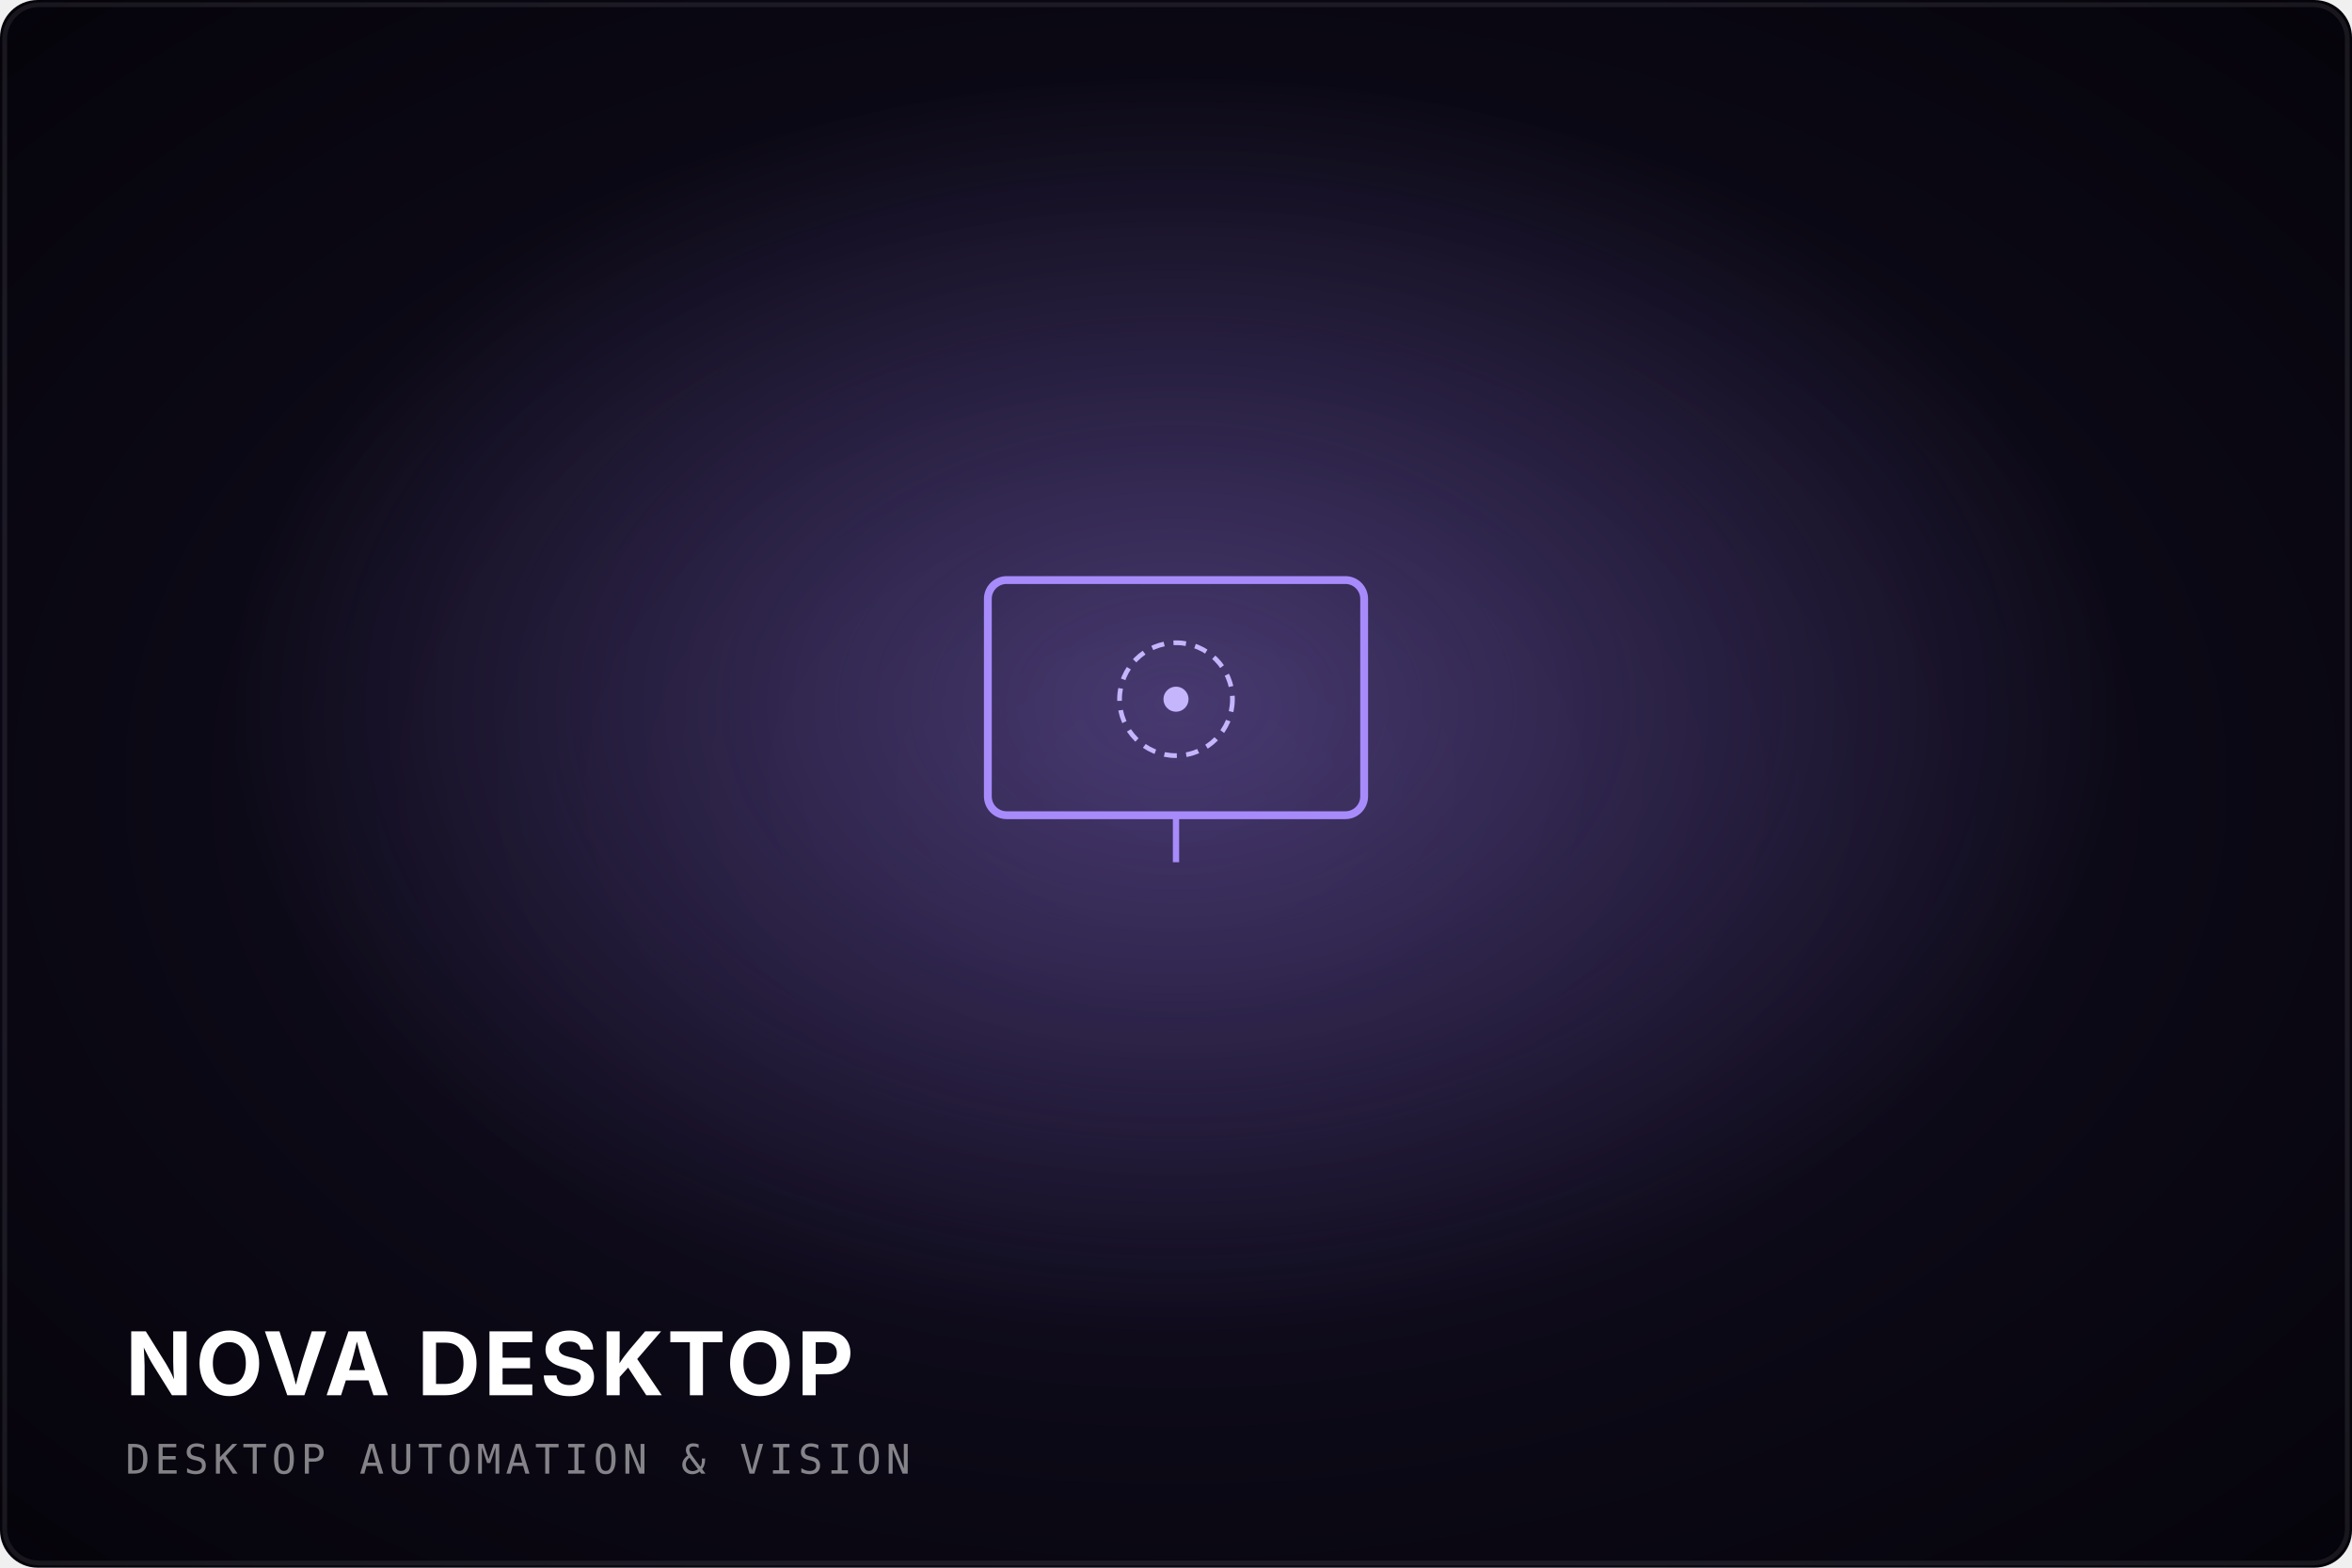
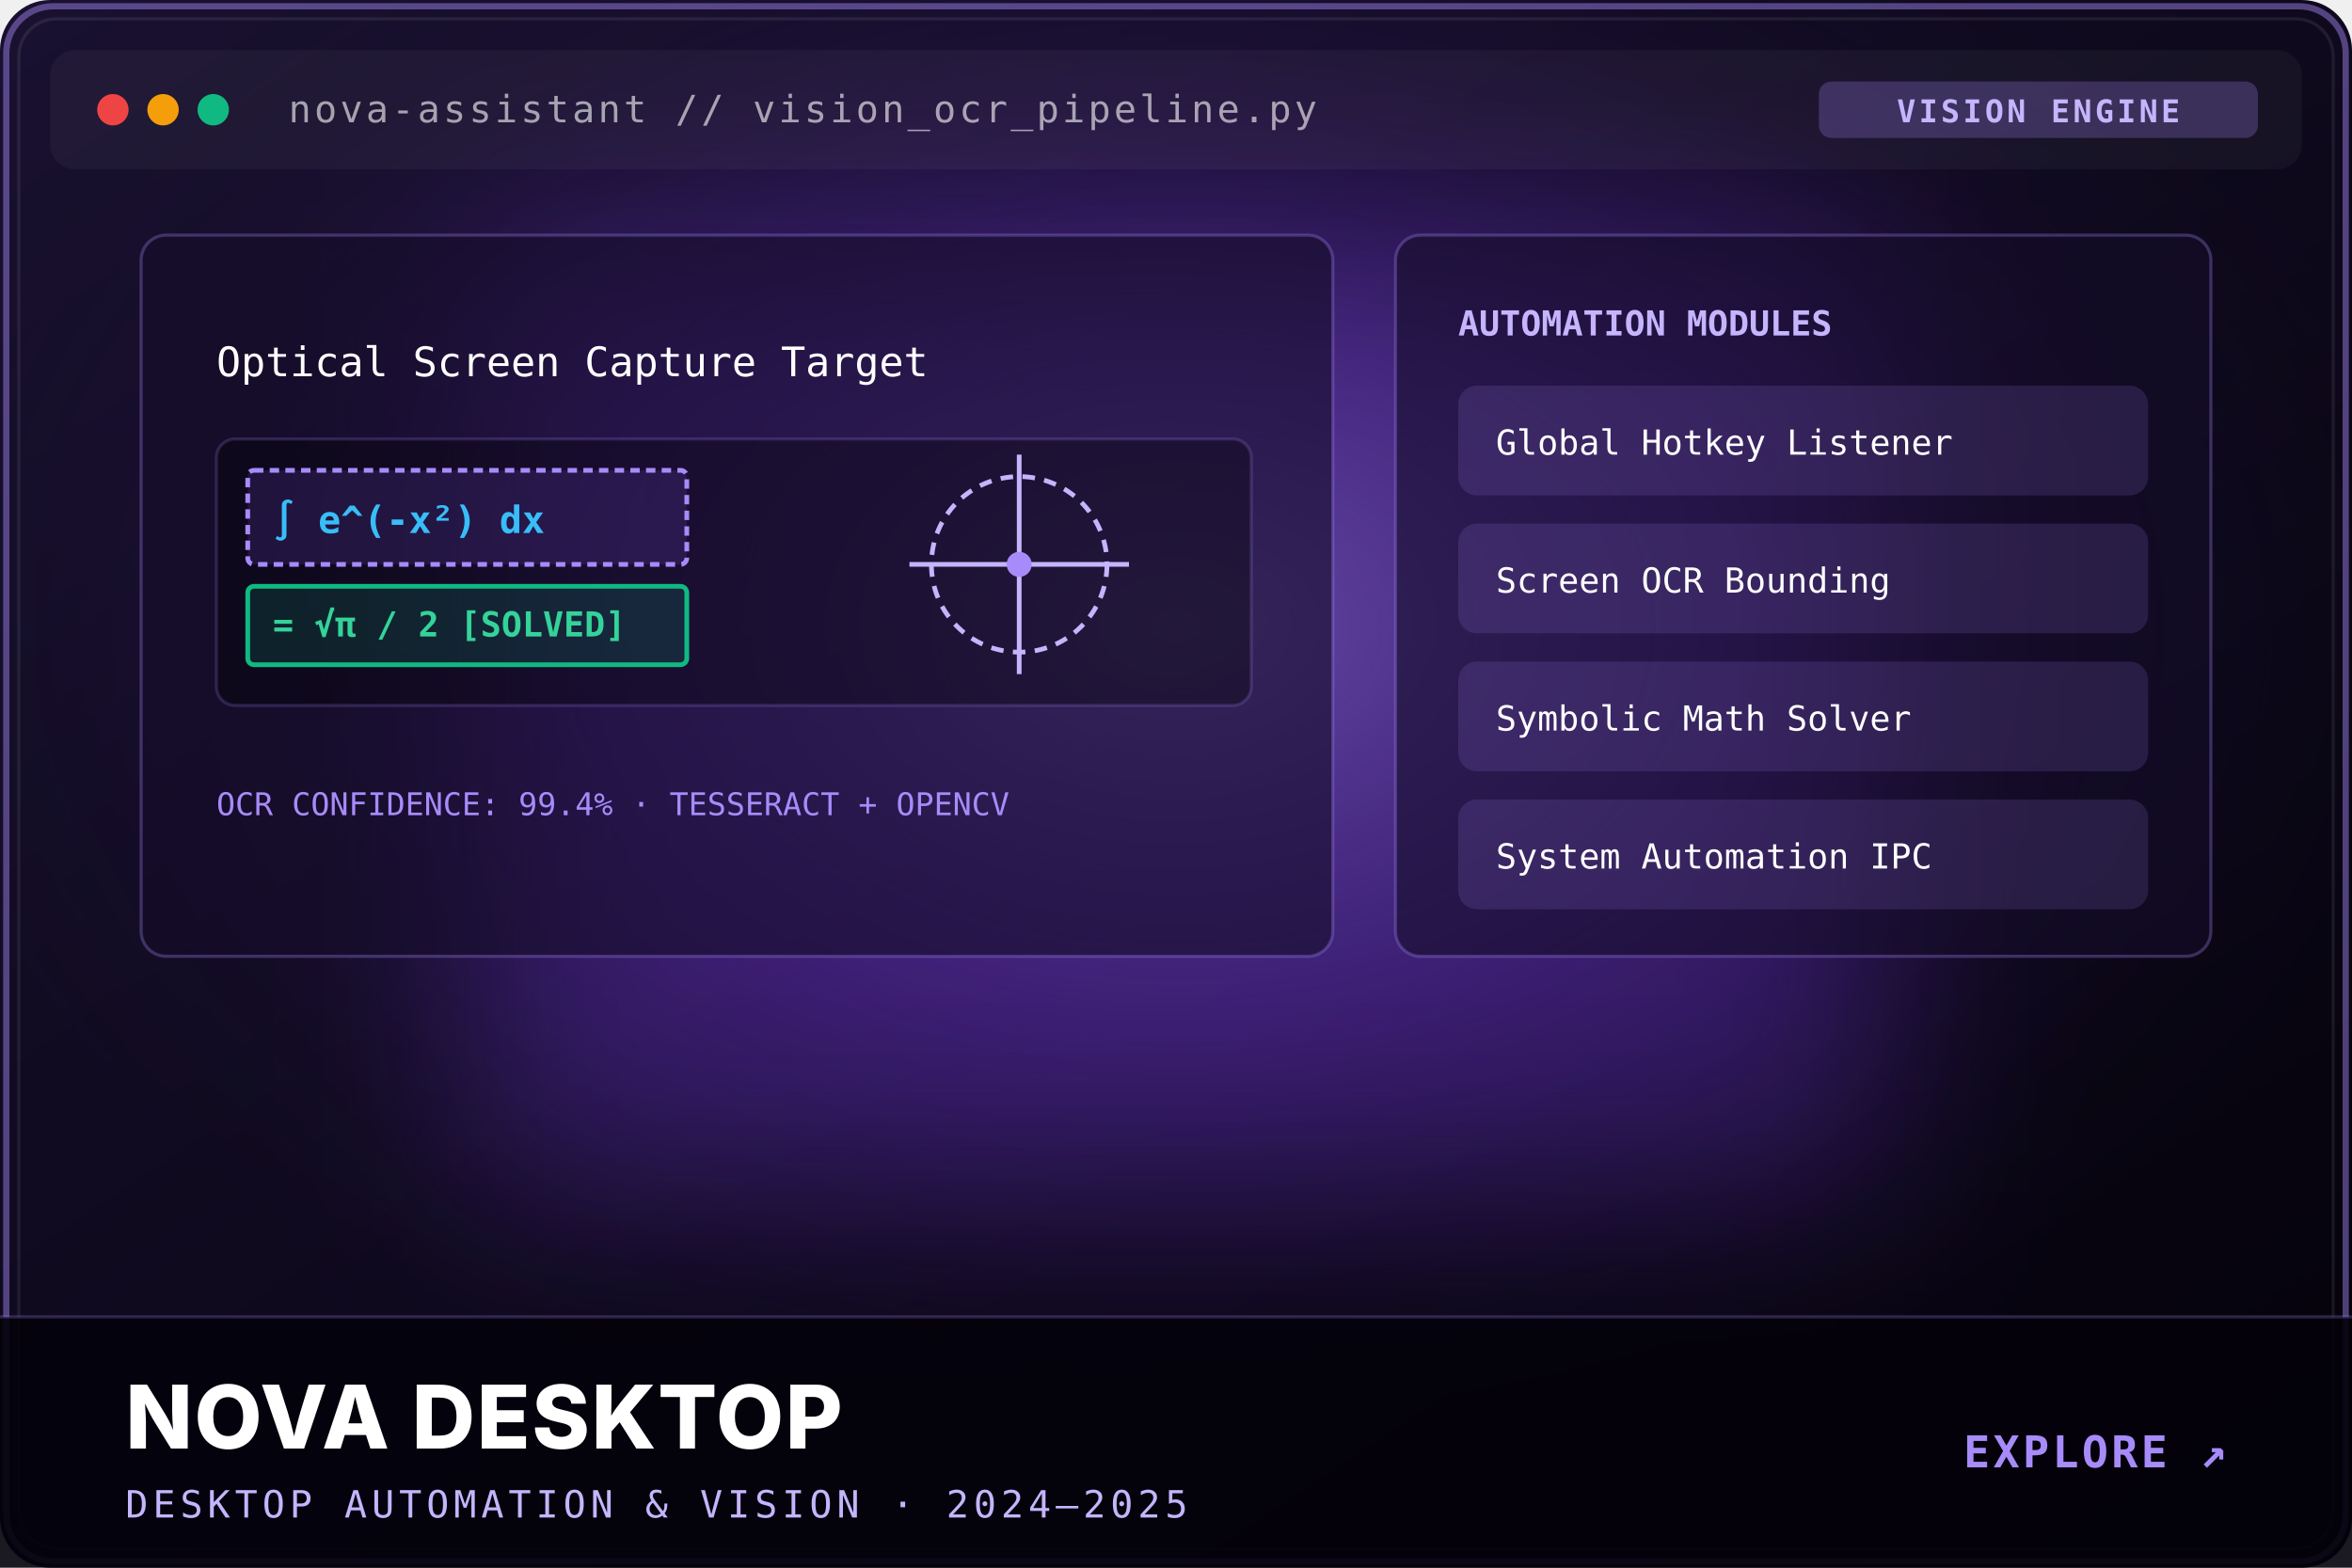
<svg xmlns="http://www.w3.org/2000/svg" width="750" height="500" viewBox="0 0 750 500">
  <defs>
-     <radialGradient id="bg" cx="50%" cy="50%" r="70%">
-       <stop offset="0%" stop-color="#1c1432" />
-       <stop offset="60%" stop-color="#0c0916" />
-       <stop offset="100%" stop-color="#05030a" />
+     <linearGradient id="ndBg" x1="0%" y1="0%" x2="100%" y2="100%">
+       <stop offset="0%" stop-color="#191130" />
+       <stop offset="50%" stop-color="#0e091c" />
+       <stop offset="100%" stop-color="#04020a" />
+     </linearGradient>
+     <radialGradient id="ndGlow" cx="50%" cy="40%" r="55%">
+       <stop offset="0%" stop-color="#A78BFA" stop-opacity="0.45" />
+       <stop offset="50%" stop-color="#7C3AED" stop-opacity="0.15" />
+       <stop offset="100%" stop-color="#0e091c" stop-opacity="0" />
    </radialGradient>
-     <radialGradient id="glow" cx="50%" cy="45%" r="40%">
-       <stop offset="0%" stop-color="#A78BFA" stop-opacity="0.32" />
-       <stop offset="100%" stop-color="#A78BFA" stop-opacity="0" />
-     </radialGradient>
+     <filter id="ndBlur" x="-20%" y="-20%" width="140%" height="140%">
+       <feGaussianBlur stdDeviation="30" />
+     </filter>
  </defs>
-   <rect width="750" height="500" fill="url(#bg)" rx="12" />
-   <rect width="750" height="500" fill="url(#glow)" rx="12" />
-   <rect x="1.5" y="1.5" width="747" height="497" fill="none" stroke="rgba(255,255,255,0.08)" stroke-width="1.5" rx="11" />
-   <g transform="translate(375, 230)">
-     <rect x="-60" y="-45" width="120" height="75" rx="6" fill="none" stroke="#A78BFA" stroke-width="2.5" />
-     <line x1="-20" y1="30" x2="20" y2="30" stroke="#A78BFA" stroke-width="2" />
-     <line x1="0" y1="30" x2="0" y2="45" stroke="#A78BFA" stroke-width="2" />
-     <circle cx="0" cy="-7" r="18" fill="none" stroke="#C4B5FD" stroke-width="1.5" stroke-dasharray="4 3" />
-     <circle cx="0" cy="-7" r="4" fill="#C4B5FD" />
+   <rect width="750" height="500" fill="url(#ndBg)" rx="16" />
+   <rect x="150" y="80" width="450" height="300" fill="#7C3AED" opacity="0.3" filter="url(#ndBlur)" />
+   <rect width="750" height="500" fill="url(#ndGlow)" rx="16" />
+   <rect x="2" y="2" width="746" height="496" fill="none" stroke="rgba(167, 139, 250, 0.45)" stroke-width="2" rx="15" />
+   <rect x="6" y="6" width="738" height="488" fill="none" stroke="rgba(255, 255, 255, 0.08)" stroke-width="1" rx="12" />
+   <rect x="16" y="16" width="718" height="38" fill="rgba(255, 255, 255, 0.04)" rx="8" />
+   <circle cx="36" cy="35" r="5" fill="#EF4444" />
+   <circle cx="52" cy="35" r="5" fill="#F59E0B" />
+   <circle cx="68" cy="35" r="5" fill="#10B981" />
+   <text x="92" y="39" font-family="'JetBrains Mono', monospace" font-size="12" fill="rgba(255, 255, 255, 0.6)" letter-spacing="1">nova-assistant // vision_ocr_pipeline.py</text>
+   <rect x="580" y="26" width="140" height="18" fill="rgba(167, 139, 250, 0.25)" rx="4" />
+   <text x="650" y="39" font-family="'JetBrains Mono', monospace" font-size="10" font-weight="700" fill="#C4B5FD" text-anchor="middle" letter-spacing="1">VISION ENGINE</text>
+   <g transform="translate(45, 75)">
+     <rect width="380" height="230" fill="rgba(20, 12, 40, 0.6)" rx="8" stroke="rgba(167, 139, 250, 0.3)" stroke-width="1" />
+     <text x="24" y="45" font-family="'JetBrains Mono', monospace" font-size="13" fill="#FFFFFF">Optical Screen Capture Target</text>
+     <rect x="24" y="65" width="330" height="85" fill="rgba(0, 0, 0, 0.35)" rx="6" stroke="rgba(167, 139, 250, 0.2)" stroke-width="1" />
+     <rect x="34" y="75" width="140" height="30" fill="rgba(139, 92, 246, 0.15)" stroke="#A78BFA" stroke-width="1.5" stroke-dasharray="3 2" rx="2" />
+     <text x="42" y="95" font-family="'JetBrains Mono', monospace" font-size="12" font-weight="700" fill="#38BDF8">∫ e^(-x²) dx</text>
+     <rect x="34" y="112" width="140" height="25" fill="rgba(16, 185, 129, 0.15)" stroke="#10B981" stroke-width="1.5" rx="2" />
+     <text x="42" y="128" font-family="'JetBrains Mono', monospace" font-size="11" font-weight="700" fill="#34D399">= √π / 2  [SOLVED]</text>
+     <circle cx="280" cy="105" r="28" fill="none" stroke="#C4B5FD" stroke-width="1.5" stroke-dasharray="4 3" />
+     <line x1="280" y1="70" x2="280" y2="140" stroke="#C4B5FD" stroke-width="1.5" />
+     <line x1="245" y1="105" x2="315" y2="105" stroke="#C4B5FD" stroke-width="1.5" />
+     <circle cx="280" cy="105" r="4" fill="#A78BFA" />
+     <text x="24" y="185" font-family="'JetBrains Mono', monospace" font-size="10" fill="#A78BFA">OCR CONFIDENCE: 99.4% · TESSERACT + OPENCV</text>
+     <g transform="translate(400, 0)">
+       <rect width="260" height="230" fill="rgba(20, 12, 40, 0.6)" rx="8" stroke="rgba(167, 139, 250, 0.3)" stroke-width="1" />
+       <text x="20" y="32" font-family="'JetBrains Mono', monospace" font-size="11" font-weight="700" fill="#C4B5FD">AUTOMATION MODULES</text>
+       <rect x="20" y="48" width="220" height="35" fill="rgba(167, 139, 250, 0.15)" rx="6" />
+       <text x="32" y="70" font-family="'JetBrains Mono', monospace" font-size="11" fill="#FFFFFF">Global Hotkey Listener</text>
+       <rect x="20" y="92" width="220" height="35" fill="rgba(167, 139, 250, 0.15)" rx="6" />
+       <text x="32" y="114" font-family="'JetBrains Mono', monospace" font-size="11" fill="#FFFFFF">Screen OCR Bounding</text>
+       <rect x="20" y="136" width="220" height="35" fill="rgba(167, 139, 250, 0.15)" rx="6" />
+       <text x="32" y="158" font-family="'JetBrains Mono', monospace" font-size="11" fill="#FFFFFF">Symbolic Math Solver</text>
+       <rect x="20" y="180" width="220" height="35" fill="rgba(167, 139, 250, 0.15)" rx="6" />
+       <text x="32" y="202" font-family="'JetBrains Mono', monospace" font-size="11" fill="#FFFFFF">System Automation IPC</text>
+     </g>
  </g>
-   <text x="40" y="445" font-family="'Instrument Sans', -apple-system, sans-serif" font-size="28" font-weight="700" fill="#FFFFFF" letter-spacing="1">NOVA DESKTOP</text>
-   <text x="40" y="470" font-family="'JetBrains Mono', monospace" font-size="13" font-weight="500" fill="rgba(255,255,255,0.5)" letter-spacing="1.5">DESKTOP AUTOMATION &amp; VISION</text>
+   <rect x="0" y="420" width="750" height="80" fill="rgba(4, 2, 10, 0.9)" />
+   <line x1="0" y1="420" x2="750" y2="420" stroke="rgba(167, 139, 250, 0.25)" stroke-width="1" />
+   <text x="40" y="462" font-family="'Syne', -apple-system, sans-serif" font-size="28" font-weight="800" fill="#FFFFFF" letter-spacing="0.5">NOVA DESKTOP</text>
+   <text x="40" y="484" font-family="'JetBrains Mono', monospace" font-size="12" font-weight="500" fill="#C4B5FD" letter-spacing="1.5">DESKTOP AUTOMATION &amp; VISION · 2024–2025</text>
+   <text x="710" y="468" font-family="'JetBrains Mono', monospace" font-size="14" font-weight="700" fill="#A78BFA" text-anchor="end" letter-spacing="1">EXPLORE ↗</text>
</svg>
